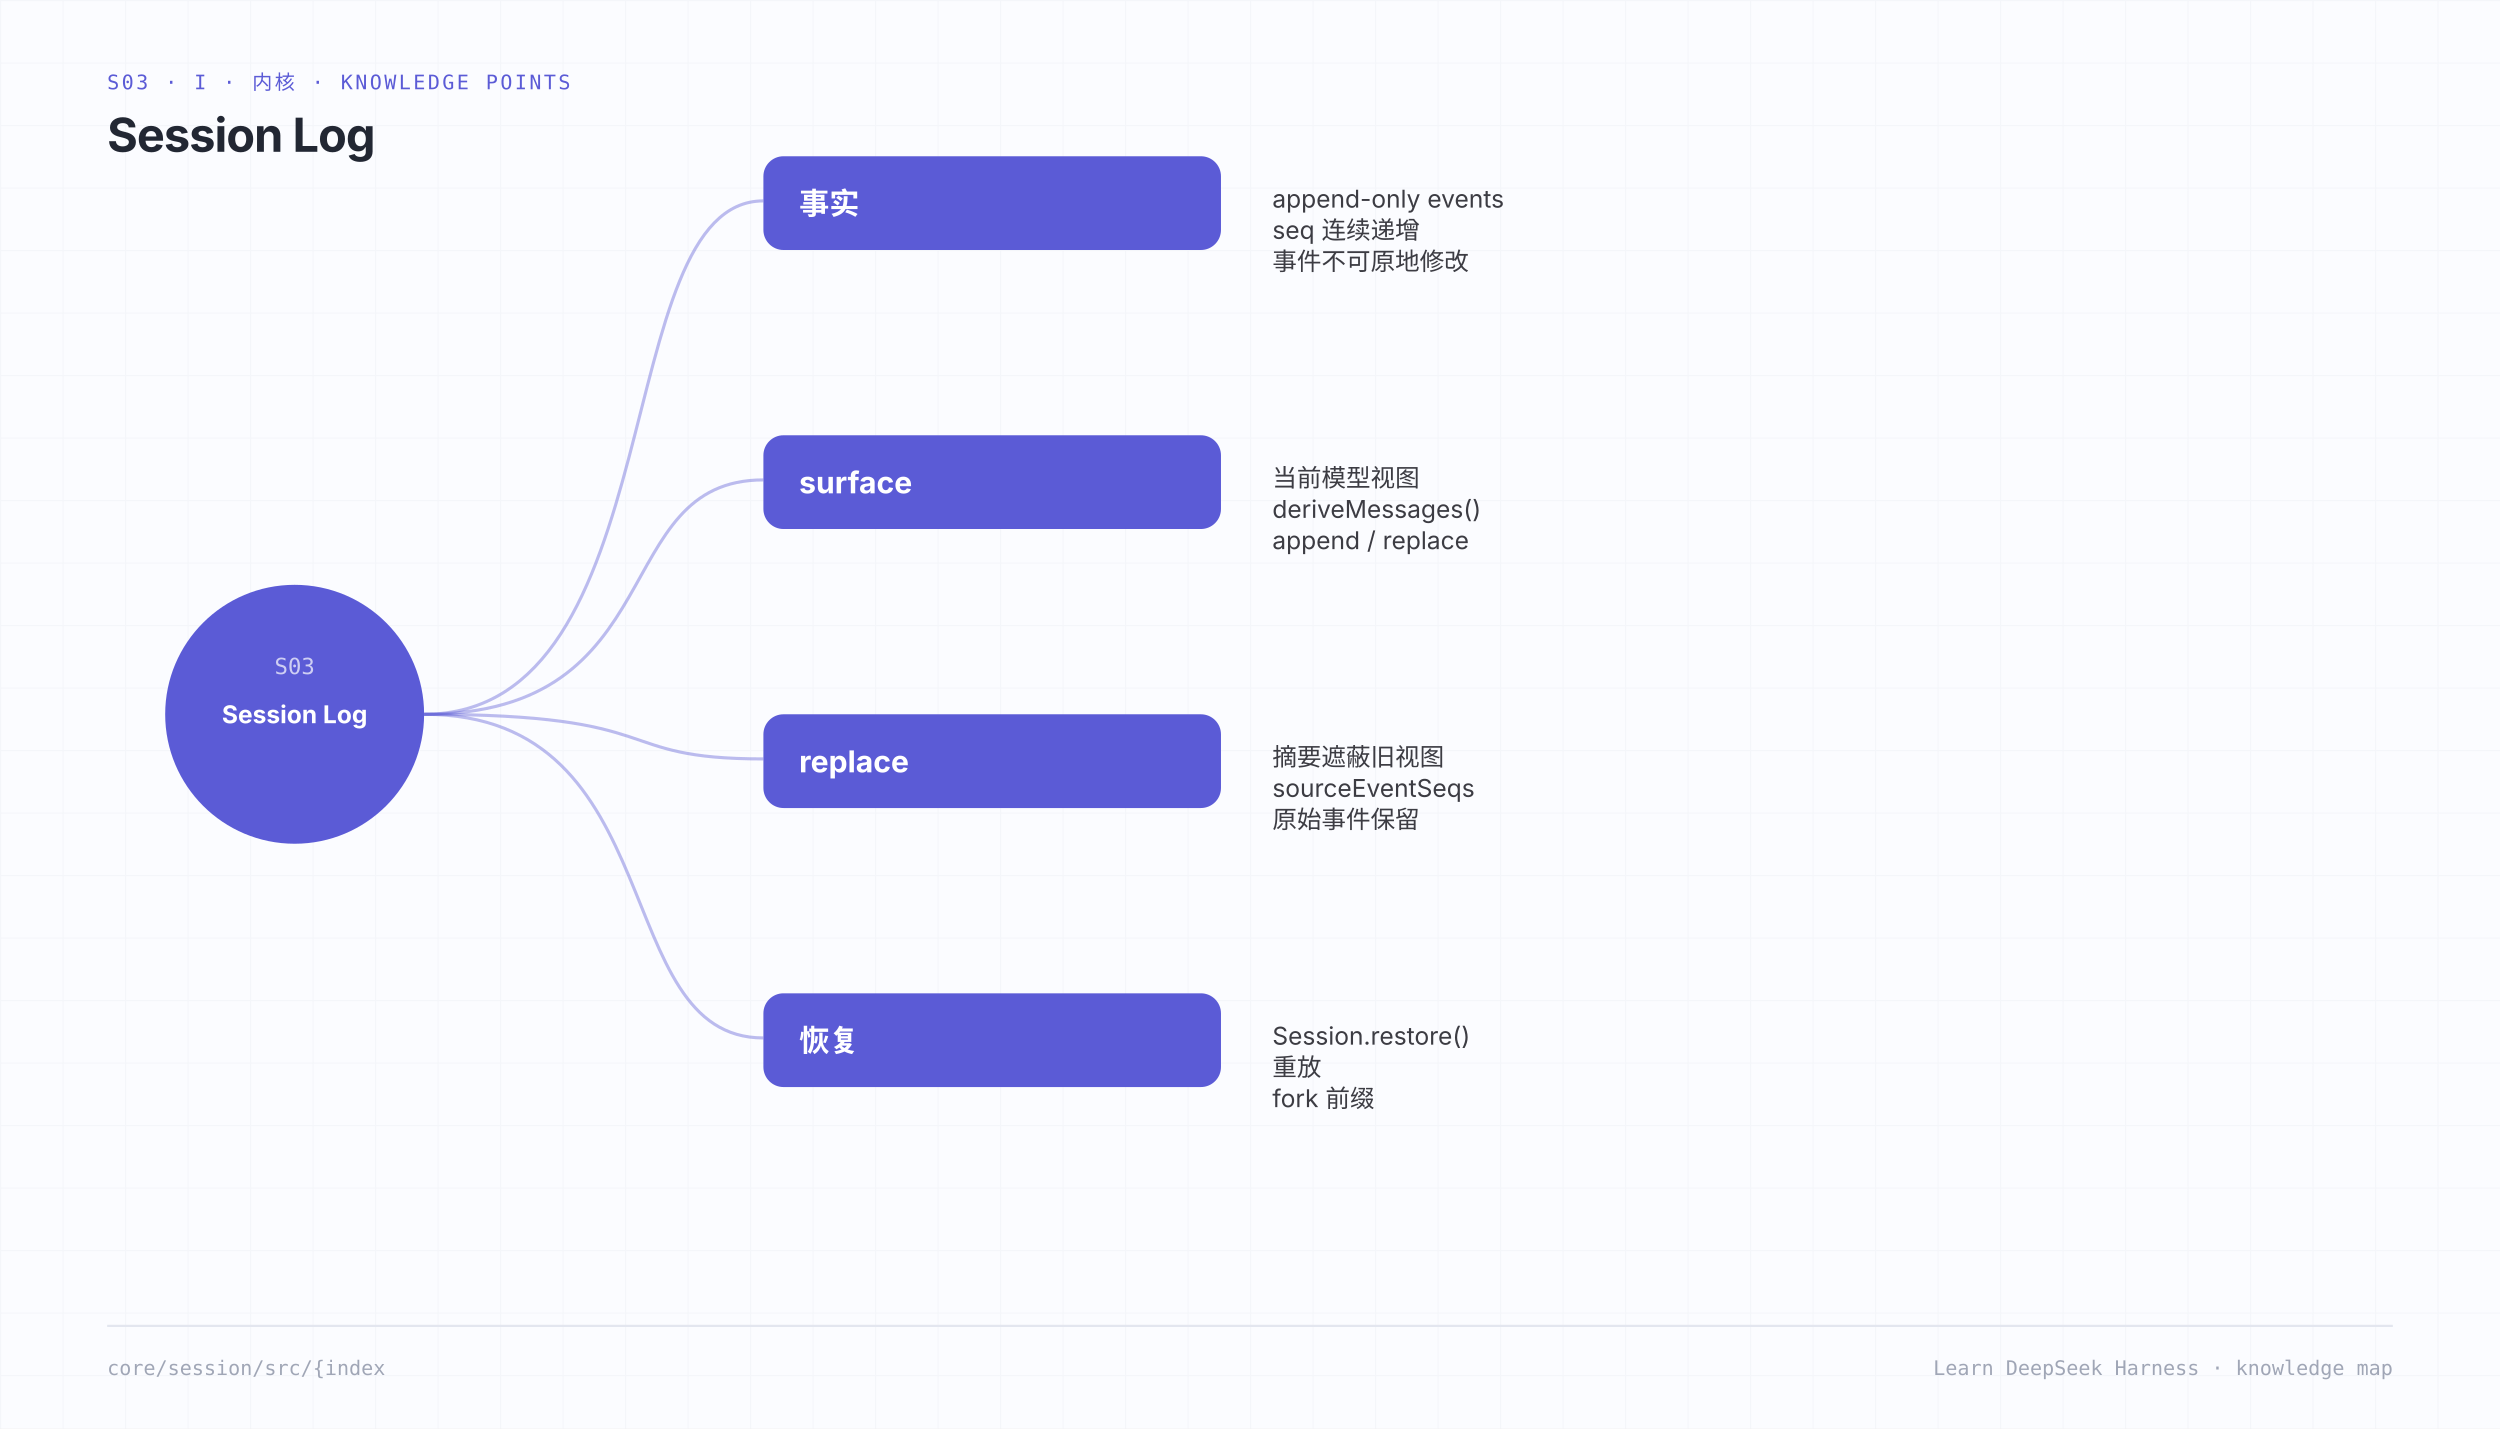
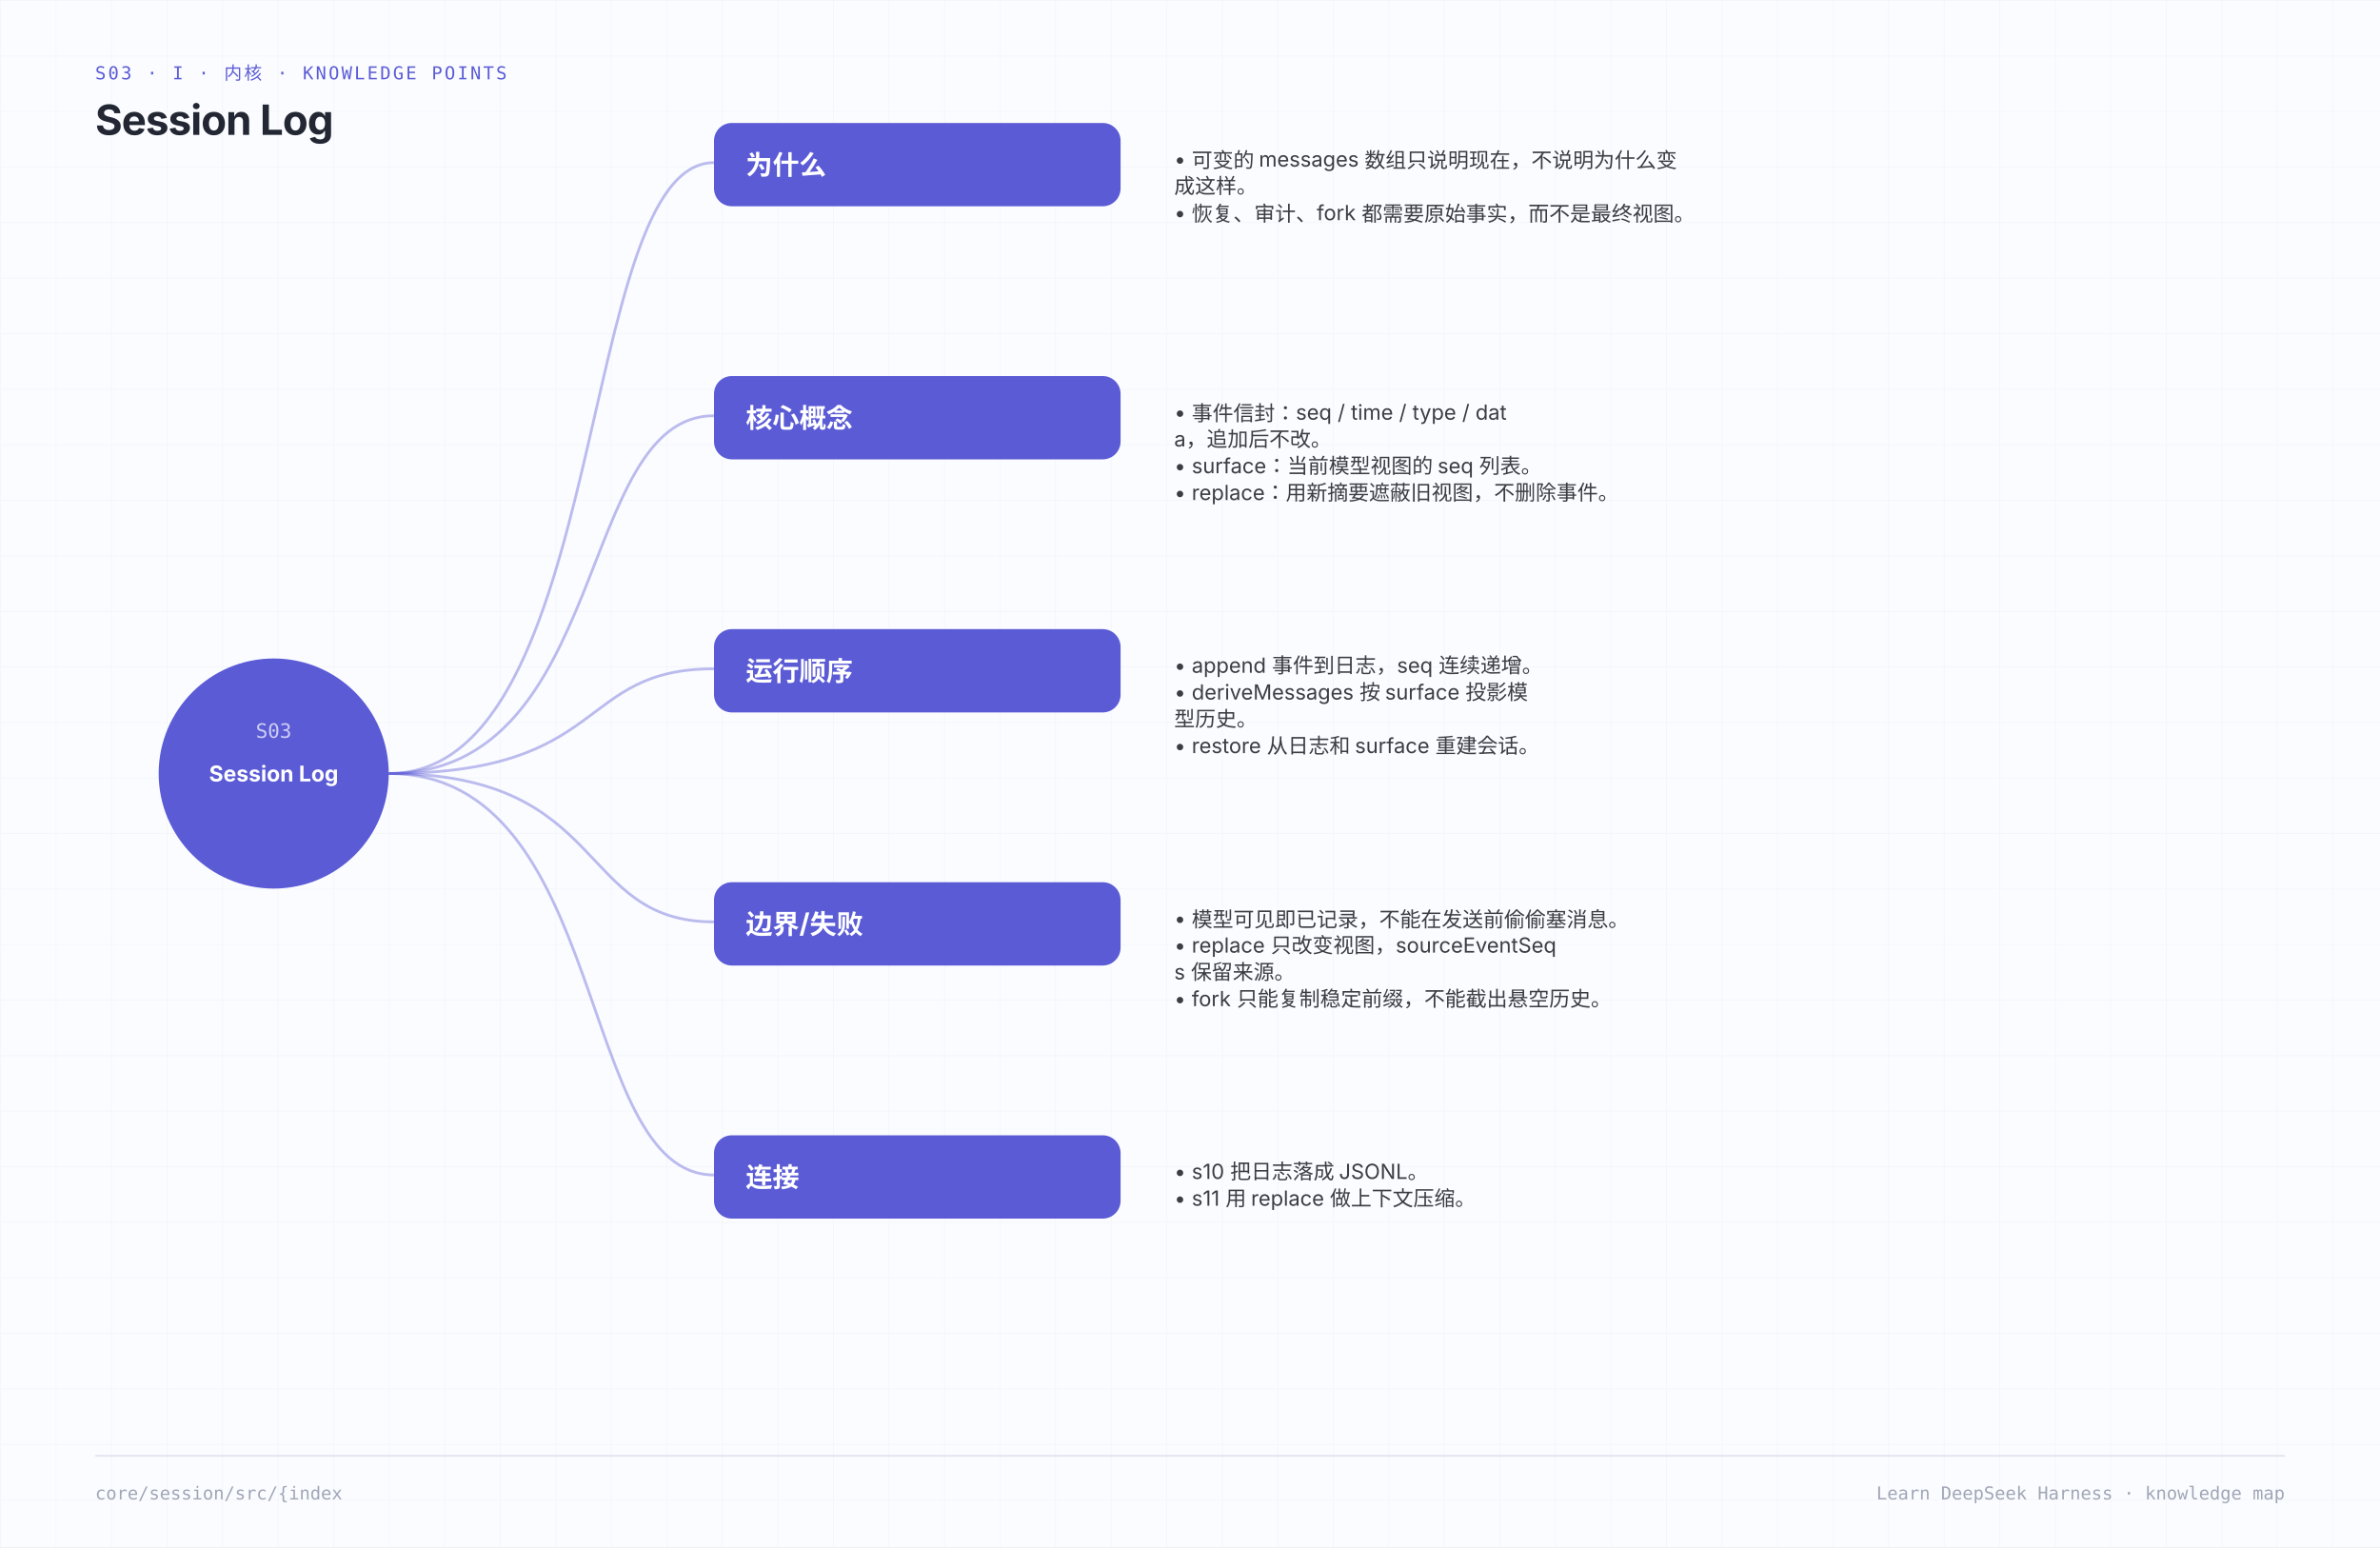
- <svg xmlns="http://www.w3.org/2000/svg" width="1120" height="640" viewBox="0 0 1120 640" role="img" aria-labelledby="title">
+ <svg xmlns="http://www.w3.org/2000/svg" width="1200" height="780" viewBox="0 0 1200 780" role="img" aria-labelledby="title">
  <defs>
    <pattern id="g" width="28" height="28" patternUnits="userSpaceOnUse">
      <path d="M28 0H0V28" fill="none" stroke="#303a63" stroke-opacity=".035" />
    </pattern>
  </defs>
-   <rect width="1120" height="640" fill="#fbfcff" />
-   <rect width="1120" height="640" fill="url(#g)" />
+   <rect width="1200" height="780" fill="#fbfcff" />
+   <rect width="1200" height="780" fill="url(#g)" />
  <text x="48" y="40" font-size="9" letter-spacing=".12em" fill="#5b5bd6" font-family="SFMono-Regular,Consolas,monospace">S03 · I · 内核 · KNOWLEDGE POINTS</text>
  <text x="48" y="68" font-size="21" font-weight="750" fill="#222733" letter-spacing="-.02em" font-family="-apple-system,BlinkMacSystemFont,'Segoe UI','Noto Sans SC',sans-serif">Session Log</text>
-   <circle cx="132" cy="320" r="58" fill="#5b5bd6" />
-   <text x="132" y="302" text-anchor="middle" font-size="10" fill="rgba(255,255,255,.7)" font-family="SFMono-Regular,Consolas,monospace">S03</text>
-   <text x="132" y="324" font-size="11" font-weight="700" fill="#fff" text-anchor="middle" font-family="-apple-system,BlinkMacSystemFont,'Segoe UI','Noto Sans SC',sans-serif">Session Log</text>
-   <path d="M190 320 C302 320 272 90 342 90" fill="none" stroke="#5b5bd6" stroke-opacity=".4" stroke-width="1.4" />
-   <rect x="342" y="70" width="205" height="42" rx="9" fill="#5b5bd6" />
-   <text x="358" y="96" font-size="13.5" font-weight="700" fill="#fff" font-family="-apple-system,BlinkMacSystemFont,'Segoe UI','Noto Sans SC',sans-serif">事实</text>
-   <text x="570" y="93" font-size="11" font-weight="400" fill="#3c3c43" text-anchor="start" font-family="-apple-system,BlinkMacSystemFont,'Segoe UI','Noto Sans SC',sans-serif">append-only events</text>
-   <text x="570" y="107" font-size="11" font-weight="400" fill="#3c3c43" text-anchor="start" font-family="-apple-system,BlinkMacSystemFont,'Segoe UI','Noto Sans SC',sans-serif">seq 连续递增</text>
-   <text x="570" y="121" font-size="11" font-weight="400" fill="#3c3c43" text-anchor="start" font-family="-apple-system,BlinkMacSystemFont,'Segoe UI','Noto Sans SC',sans-serif">事件不可原地修改</text>
-   <path d="M190 320 C302 320 272 215 342 215" fill="none" stroke="#5b5bd6" stroke-opacity=".4" stroke-width="1.4" />
-   <rect x="342" y="195" width="205" height="42" rx="9" fill="#5b5bd6" />
-   <text x="358" y="221" font-size="13.5" font-weight="700" fill="#fff" font-family="-apple-system,BlinkMacSystemFont,'Segoe UI','Noto Sans SC',sans-serif">surface</text>
-   <text x="570" y="218" font-size="11" font-weight="400" fill="#3c3c43" text-anchor="start" font-family="-apple-system,BlinkMacSystemFont,'Segoe UI','Noto Sans SC',sans-serif">当前模型视图</text>
-   <text x="570" y="232" font-size="11" font-weight="400" fill="#3c3c43" text-anchor="start" font-family="-apple-system,BlinkMacSystemFont,'Segoe UI','Noto Sans SC',sans-serif">deriveMessages()</text>
-   <text x="570" y="246" font-size="11" font-weight="400" fill="#3c3c43" text-anchor="start" font-family="-apple-system,BlinkMacSystemFont,'Segoe UI','Noto Sans SC',sans-serif">append / replace</text>
-   <path d="M190 320 C302 320 272 340 342 340" fill="none" stroke="#5b5bd6" stroke-opacity=".4" stroke-width="1.4" />
-   <rect x="342" y="320" width="205" height="42" rx="9" fill="#5b5bd6" />
-   <text x="358" y="346" font-size="13.5" font-weight="700" fill="#fff" font-family="-apple-system,BlinkMacSystemFont,'Segoe UI','Noto Sans SC',sans-serif">replace</text>
-   <text x="570" y="343" font-size="11" font-weight="400" fill="#3c3c43" text-anchor="start" font-family="-apple-system,BlinkMacSystemFont,'Segoe UI','Noto Sans SC',sans-serif">摘要遮蔽旧视图</text>
-   <text x="570" y="357" font-size="11" font-weight="400" fill="#3c3c43" text-anchor="start" font-family="-apple-system,BlinkMacSystemFont,'Segoe UI','Noto Sans SC',sans-serif">sourceEventSeqs</text>
-   <text x="570" y="371" font-size="11" font-weight="400" fill="#3c3c43" text-anchor="start" font-family="-apple-system,BlinkMacSystemFont,'Segoe UI','Noto Sans SC',sans-serif">原始事件保留</text>
-   <path d="M190 320 C302 320 272 465 342 465" fill="none" stroke="#5b5bd6" stroke-opacity=".4" stroke-width="1.4" />
-   <rect x="342" y="445" width="205" height="42" rx="9" fill="#5b5bd6" />
-   <text x="358" y="471" font-size="13.5" font-weight="700" fill="#fff" font-family="-apple-system,BlinkMacSystemFont,'Segoe UI','Noto Sans SC',sans-serif">恢复</text>
-   <text x="570" y="468" font-size="11" font-weight="400" fill="#3c3c43" text-anchor="start" font-family="-apple-system,BlinkMacSystemFont,'Segoe UI','Noto Sans SC',sans-serif">Session.restore()</text>
-   <text x="570" y="482" font-size="11" font-weight="400" fill="#3c3c43" text-anchor="start" font-family="-apple-system,BlinkMacSystemFont,'Segoe UI','Noto Sans SC',sans-serif">重放</text>
-   <text x="570" y="496" font-size="11" font-weight="400" fill="#3c3c43" text-anchor="start" font-family="-apple-system,BlinkMacSystemFont,'Segoe UI','Noto Sans SC',sans-serif">fork 前缀</text>
-   <line x1="48" y1="594" x2="1072" y2="594" stroke="#e3e6ef" />
-   <text x="48" y="616" font-size="9" fill="#a0a6b6" font-family="SFMono-Regular,Consolas,monospace">core/session/src/{index</text>
-   <text x="1072" y="616" text-anchor="end" font-size="9" fill="#a0a6b6" font-family="SFMono-Regular,Consolas,monospace">Learn DeepSeek Harness · knowledge map</text>
+   <circle cx="138" cy="390" r="58" fill="#5b5bd6" />
+   <text x="138" y="372" text-anchor="middle" font-size="10" fill="rgba(255,255,255,.7)" font-family="SFMono-Regular,Consolas,monospace">S03</text>
+   <text x="138" y="394" font-size="11" font-weight="700" fill="#fff" text-anchor="middle" font-family="-apple-system,BlinkMacSystemFont,'Segoe UI','Noto Sans SC',sans-serif">Session Log</text>
+   <path d="M196 390 C308 390 290 82 360 82" fill="none" stroke="#5b5bd6" stroke-opacity=".4" stroke-width="1.4" />
+   <rect x="360" y="62" width="205" height="42" rx="9" fill="#5b5bd6" />
+   <text x="376" y="88" font-size="13.5" font-weight="700" fill="#fff" font-family="-apple-system,BlinkMacSystemFont,'Segoe UI','Noto Sans SC',sans-serif">为什么</text>
+   <text x="592" y="84" font-size="10.5" font-weight="400" fill="#3c3c43" text-anchor="start" font-family="-apple-system,BlinkMacSystemFont,'Segoe UI','Noto Sans SC',sans-serif">• 可变的 messages 数组只说明现在，不说明为什么变</text>
+   <text x="592" y="97.5" font-size="10.5" font-weight="400" fill="#3c3c43" text-anchor="start" font-family="-apple-system,BlinkMacSystemFont,'Segoe UI','Noto Sans SC',sans-serif">  成这样。</text>
+   <text x="592" y="111" font-size="10.5" font-weight="400" fill="#3c3c43" text-anchor="start" font-family="-apple-system,BlinkMacSystemFont,'Segoe UI','Noto Sans SC',sans-serif">• 恢复、审计、fork 都需要原始事实，而不是最终视图。</text>
+   <path d="M196 390 C308 390 290 209.6 360 209.6" fill="none" stroke="#5b5bd6" stroke-opacity=".4" stroke-width="1.4" />
+   <rect x="360" y="189.6" width="205" height="42" rx="9" fill="#5b5bd6" />
+   <text x="376" y="215.6" font-size="13.5" font-weight="700" fill="#fff" font-family="-apple-system,BlinkMacSystemFont,'Segoe UI','Noto Sans SC',sans-serif">核心概念</text>
+   <text x="592" y="211.6" font-size="10.5" font-weight="400" fill="#3c3c43" text-anchor="start" font-family="-apple-system,BlinkMacSystemFont,'Segoe UI','Noto Sans SC',sans-serif">• 事件信封：seq / time / type / dat</text>
+   <text x="592" y="225.1" font-size="10.5" font-weight="400" fill="#3c3c43" text-anchor="start" font-family="-apple-system,BlinkMacSystemFont,'Segoe UI','Noto Sans SC',sans-serif">  a，追加后不改。</text>
+   <text x="592" y="238.6" font-size="10.5" font-weight="400" fill="#3c3c43" text-anchor="start" font-family="-apple-system,BlinkMacSystemFont,'Segoe UI','Noto Sans SC',sans-serif">• surface：当前模型视图的 seq 列表。</text>
+   <text x="592" y="252.1" font-size="10.5" font-weight="400" fill="#3c3c43" text-anchor="start" font-family="-apple-system,BlinkMacSystemFont,'Segoe UI','Noto Sans SC',sans-serif">• replace：用新摘要遮蔽旧视图，不删除事件。</text>
+   <path d="M196 390 C308 390 290 337.2 360 337.2" fill="none" stroke="#5b5bd6" stroke-opacity=".4" stroke-width="1.4" />
+   <rect x="360" y="317.2" width="205" height="42" rx="9" fill="#5b5bd6" />
+   <text x="376" y="343.2" font-size="13.5" font-weight="700" fill="#fff" font-family="-apple-system,BlinkMacSystemFont,'Segoe UI','Noto Sans SC',sans-serif">运行顺序</text>
+   <text x="592" y="339.2" font-size="10.5" font-weight="400" fill="#3c3c43" text-anchor="start" font-family="-apple-system,BlinkMacSystemFont,'Segoe UI','Noto Sans SC',sans-serif">• append 事件到日志，seq 连续递增。</text>
+   <text x="592" y="352.7" font-size="10.5" font-weight="400" fill="#3c3c43" text-anchor="start" font-family="-apple-system,BlinkMacSystemFont,'Segoe UI','Noto Sans SC',sans-serif">• deriveMessages 按 surface 投影模</text>
+   <text x="592" y="366.2" font-size="10.5" font-weight="400" fill="#3c3c43" text-anchor="start" font-family="-apple-system,BlinkMacSystemFont,'Segoe UI','Noto Sans SC',sans-serif">  型历史。</text>
+   <text x="592" y="379.7" font-size="10.5" font-weight="400" fill="#3c3c43" text-anchor="start" font-family="-apple-system,BlinkMacSystemFont,'Segoe UI','Noto Sans SC',sans-serif">• restore 从日志和 surface 重建会话。</text>
+   <path d="M196 390 C308 390 290 464.8 360 464.8" fill="none" stroke="#5b5bd6" stroke-opacity=".4" stroke-width="1.4" />
+   <rect x="360" y="444.8" width="205" height="42" rx="9" fill="#5b5bd6" />
+   <text x="376" y="470.8" font-size="13.5" font-weight="700" fill="#fff" font-family="-apple-system,BlinkMacSystemFont,'Segoe UI','Noto Sans SC',sans-serif">边界/失败</text>
+   <text x="592" y="466.8" font-size="10.5" font-weight="400" fill="#3c3c43" text-anchor="start" font-family="-apple-system,BlinkMacSystemFont,'Segoe UI','Noto Sans SC',sans-serif">• 模型可见即已记录，不能在发送前偷偷塞消息。</text>
+   <text x="592" y="480.3" font-size="10.5" font-weight="400" fill="#3c3c43" text-anchor="start" font-family="-apple-system,BlinkMacSystemFont,'Segoe UI','Noto Sans SC',sans-serif">• replace 只改变视图，sourceEventSeq</text>
+   <text x="592" y="493.8" font-size="10.5" font-weight="400" fill="#3c3c43" text-anchor="start" font-family="-apple-system,BlinkMacSystemFont,'Segoe UI','Noto Sans SC',sans-serif">  s 保留来源。</text>
+   <text x="592" y="507.3" font-size="10.5" font-weight="400" fill="#3c3c43" text-anchor="start" font-family="-apple-system,BlinkMacSystemFont,'Segoe UI','Noto Sans SC',sans-serif">• fork 只能复制稳定前缀，不能截出悬空历史。</text>
+   <path d="M196 390 C308 390 290 592.4 360 592.4" fill="none" stroke="#5b5bd6" stroke-opacity=".4" stroke-width="1.4" />
+   <rect x="360" y="572.4" width="205" height="42" rx="9" fill="#5b5bd6" />
+   <text x="376" y="598.4" font-size="13.5" font-weight="700" fill="#fff" font-family="-apple-system,BlinkMacSystemFont,'Segoe UI','Noto Sans SC',sans-serif">连接</text>
+   <text x="592" y="594.4" font-size="10.5" font-weight="400" fill="#3c3c43" text-anchor="start" font-family="-apple-system,BlinkMacSystemFont,'Segoe UI','Noto Sans SC',sans-serif">• s10 把日志落成 JSONL。</text>
+   <text x="592" y="607.9" font-size="10.5" font-weight="400" fill="#3c3c43" text-anchor="start" font-family="-apple-system,BlinkMacSystemFont,'Segoe UI','Noto Sans SC',sans-serif">• s11 用 replace 做上下文压缩。</text>
+   <line x1="48" y1="734" x2="1152" y2="734" stroke="#e3e6ef" />
+   <text x="48" y="756" font-size="9" fill="#a0a6b6" font-family="SFMono-Regular,Consolas,monospace">core/session/src/{index</text>
+   <text x="1152" y="756" text-anchor="end" font-size="9" fill="#a0a6b6" font-family="SFMono-Regular,Consolas,monospace">Learn DeepSeek Harness · knowledge map</text>
</svg>
